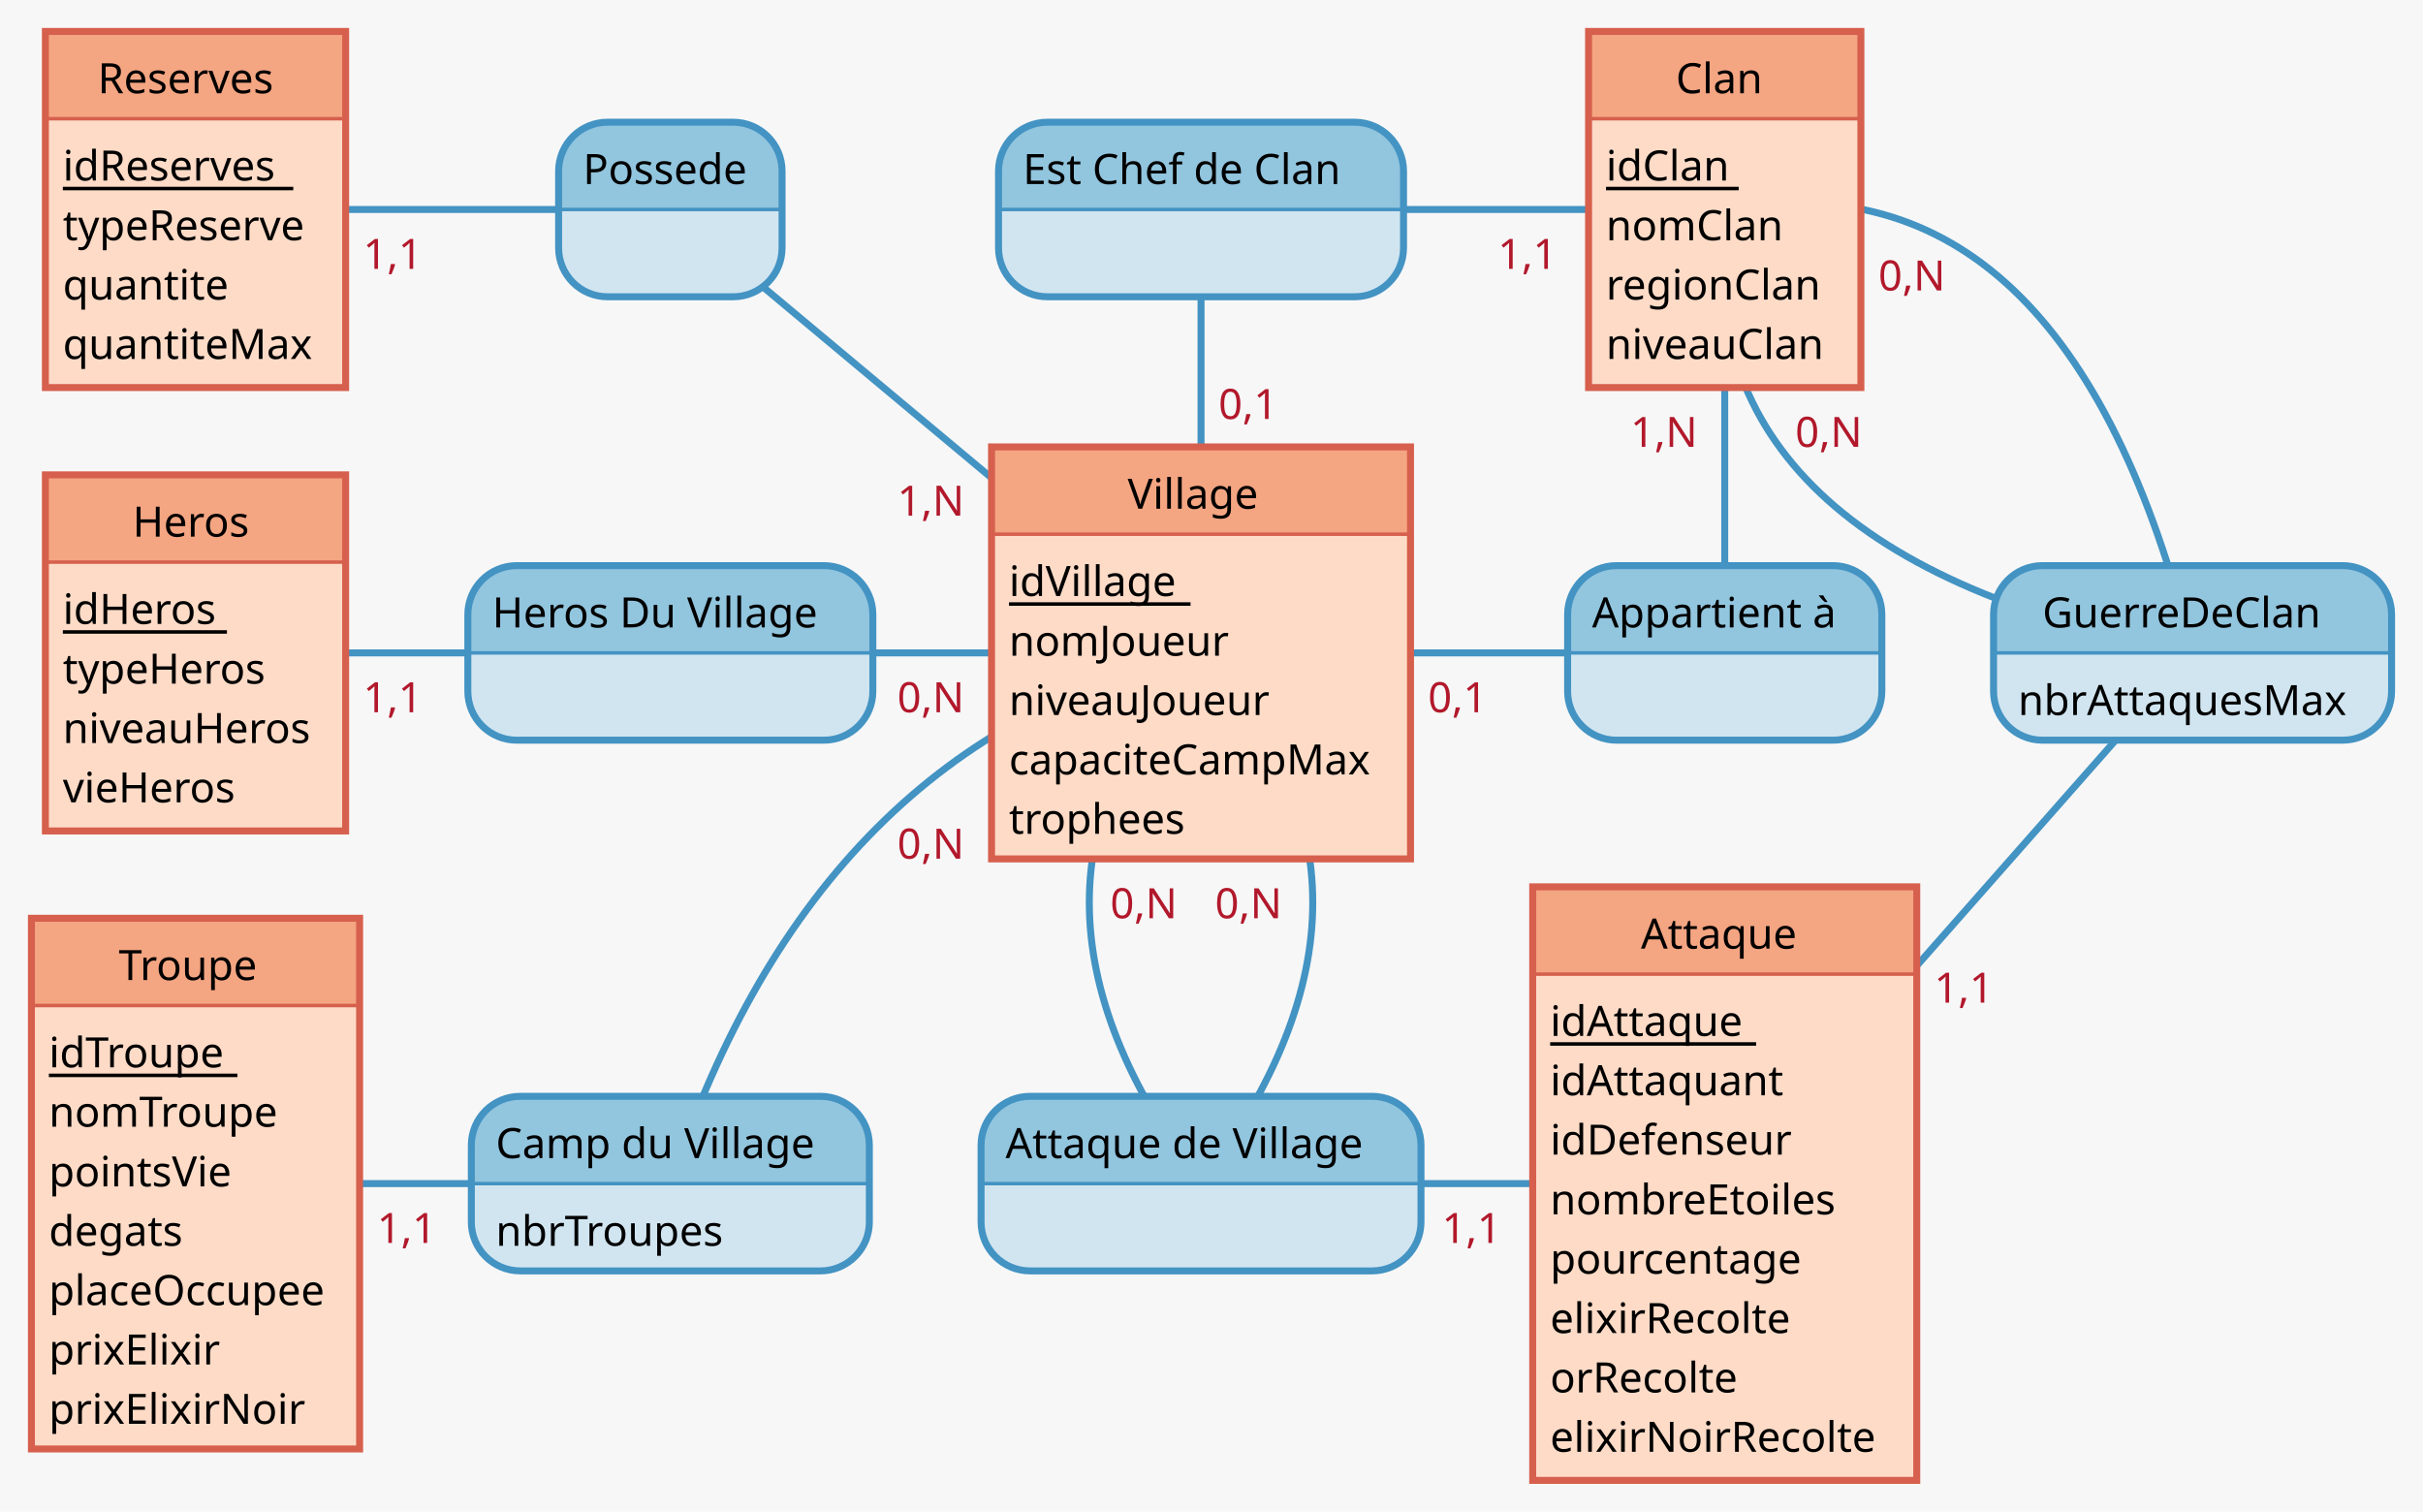
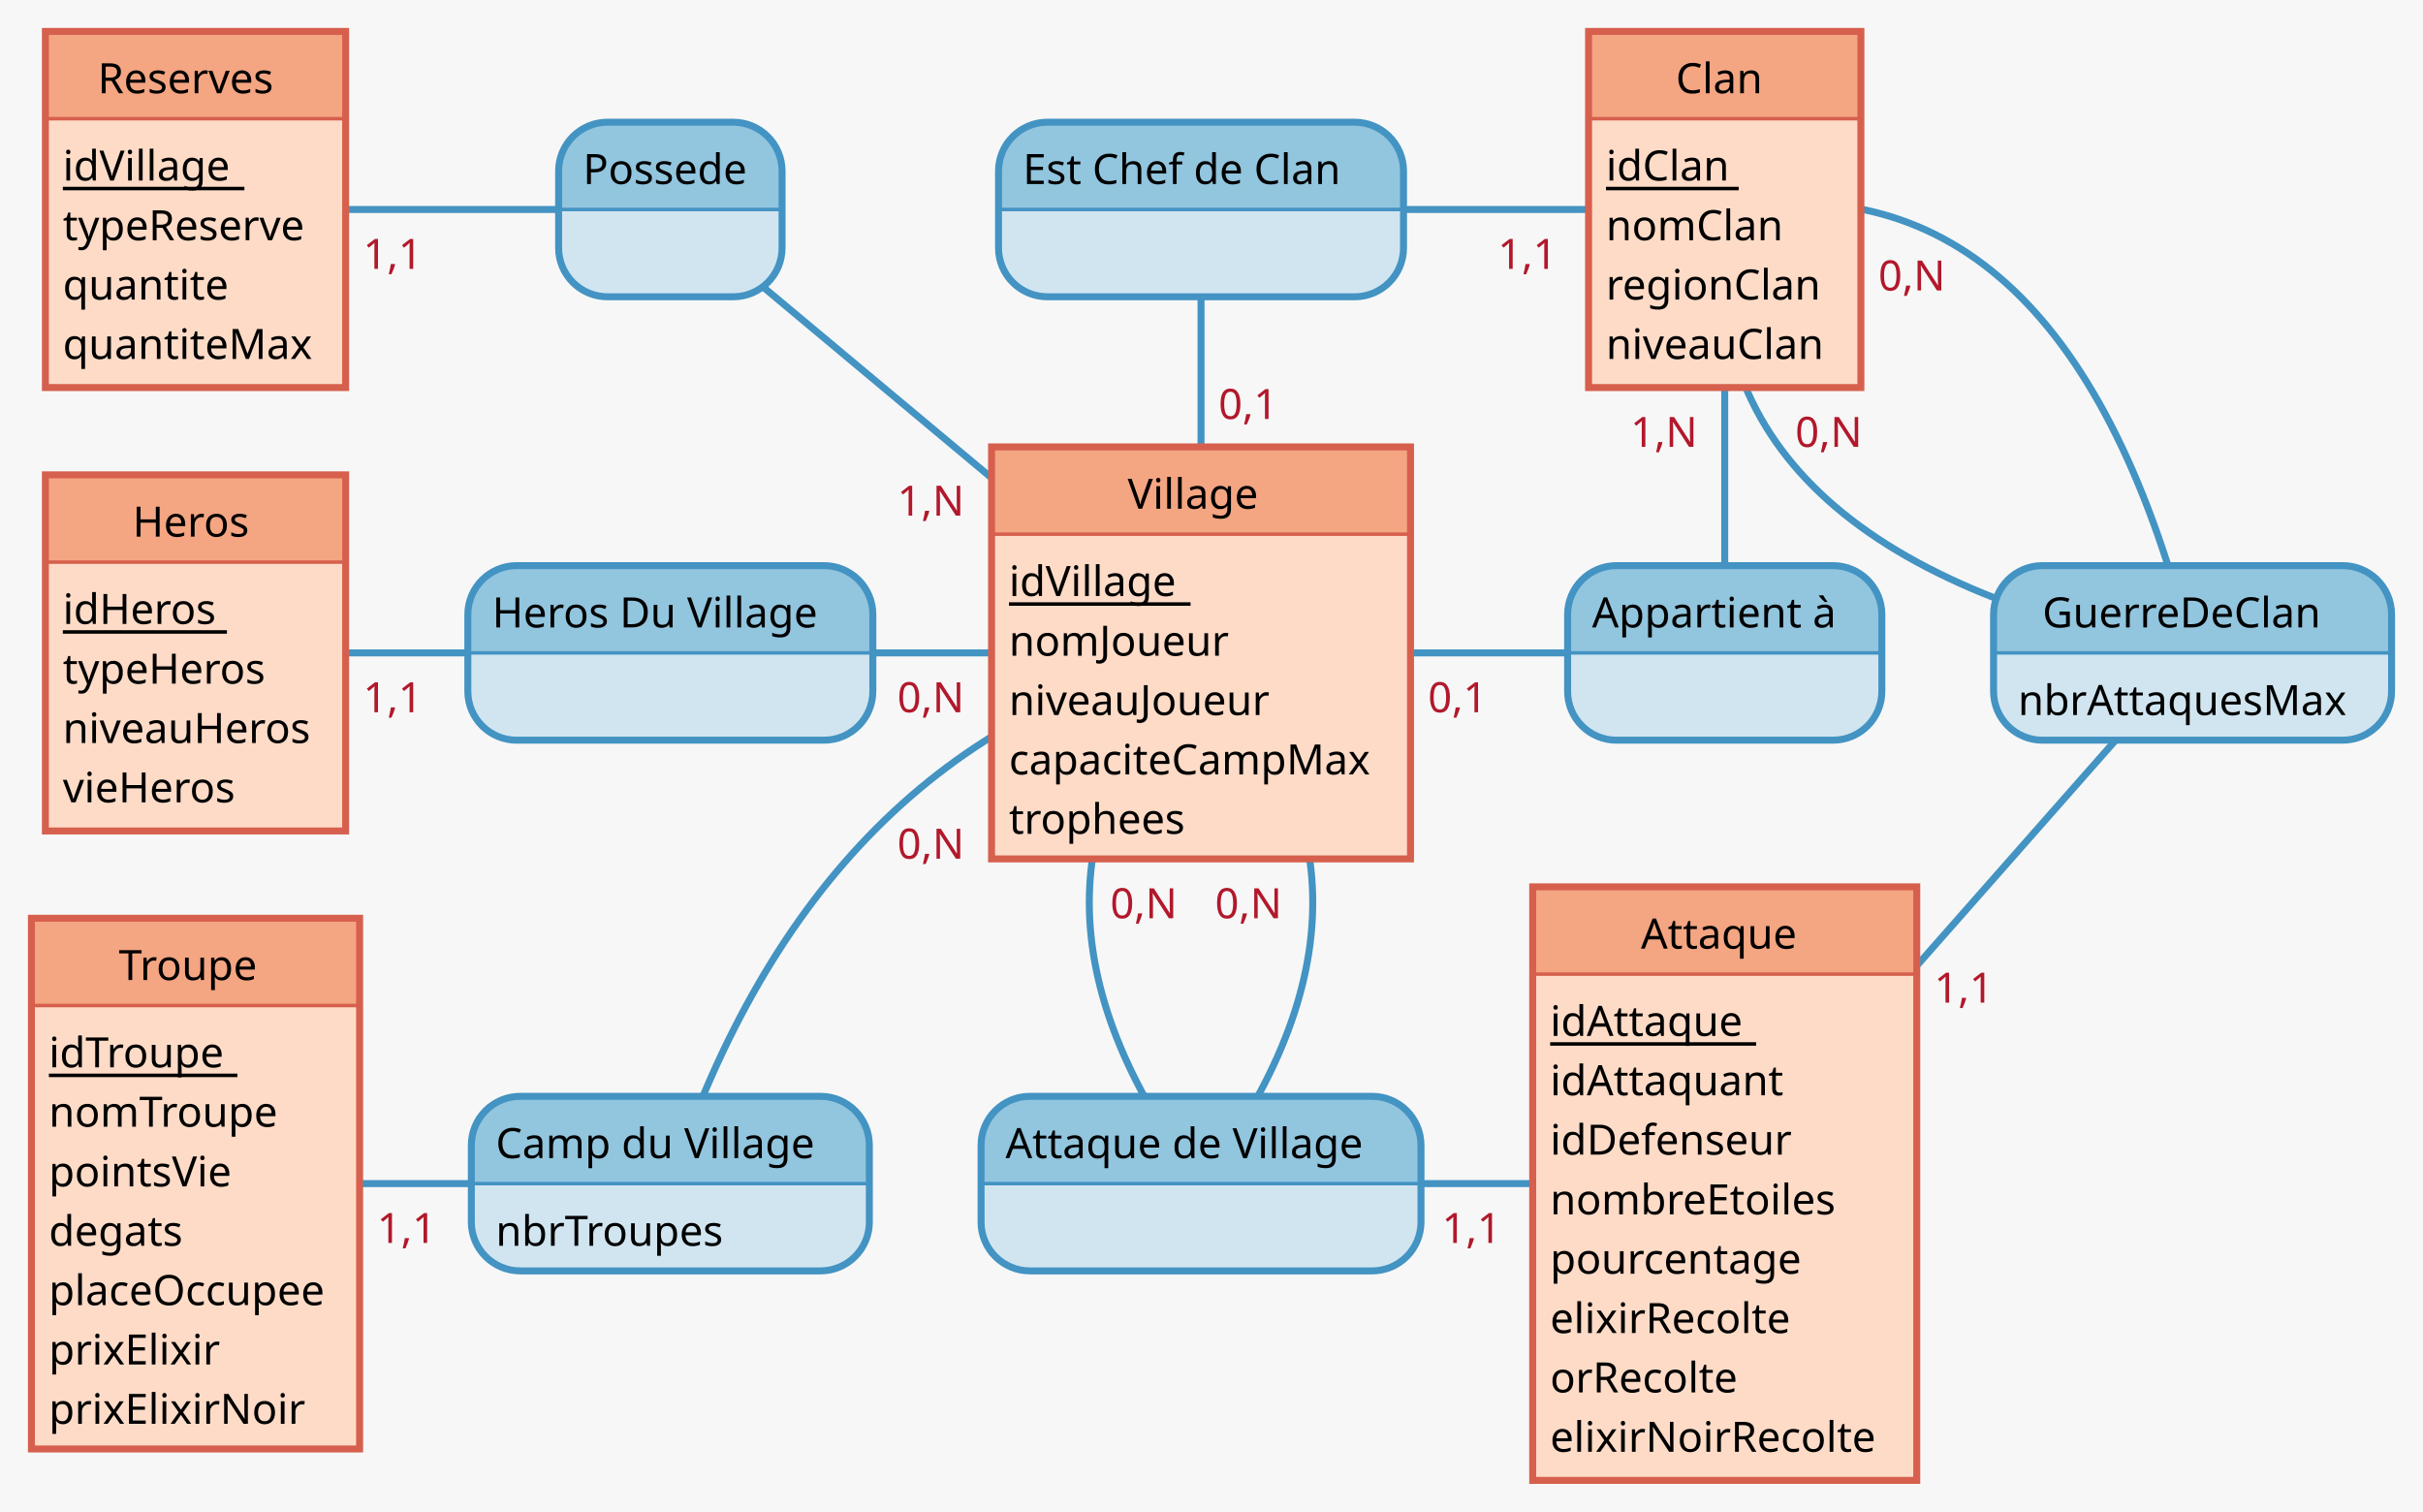
<svg xmlns="http://www.w3.org/2000/svg" width="694" height="433" view_box="0 0 694 433">\n\n<rect id="frame" x="0" y="0" width="694" height="433" fill="#f7f7f7" stroke="none" stroke-width="0" />
  <line x1="344" y1="187" x2="494" y2="187" stroke="#4393c3" stroke-width="2" />
  <text x="409" y="204.0" fill="#b2182b" font-family="Verdana" font-size="12">0,1</text>
  <line x1="494" y1="60" x2="494" y2="187" stroke="#4393c3" stroke-width="2" />
  <text x="467.0" y="128" fill="#b2182b" font-family="Verdana" font-size="12">1,N</text>
  <g id="association-Appartient à">
    <path d="M 525 162 a 14 14 90 0 1 14 14 V 187 h -90 V 176 a 14 14 90 0 1 14 -14" fill="#92c5de" stroke="#92c5de" stroke-width="0" />
    <path d="M 539 187.0 v 11 a 14 14 90 0 1 -14 14 H 463 a 14 14 90 0 1 -14 -14 V 187.0 H 90" fill="#d1e5f0" stroke="#d1e5f0" stroke-width="0" />
    <rect x="449" y="162" width="90" height="50" fill="none" rx="14" stroke="#4393c3" stroke-width="2" />
    <line x1="449" y1="187" x2="539" y2="187" stroke="#4393c3" stroke-width="1" />
    <text x="456" y="179.7" fill="#000000" font-family="Verdana" font-size="12">Appartient à</text>
  </g>
  <line x1="56" y1="60" x2="192" y2="60" stroke="#4393c3" stroke-width="2" />
  <text x="104" y="77.0" fill="#b2182b" font-family="Verdana" font-size="12">1,1</text>
  <line x1="344" y1="187" x2="192" y2="60" stroke="#4393c3" stroke-width="2" />
  <text x="257" y="147.69" fill="#b2182b" font-family="Verdana" font-size="12">1,N</text>
  <g id="association-Possede">
    <path d="M 210 35 a 14 14 90 0 1 14 14 V 60 h -64 V 49 a 14 14 90 0 1 14 -14" fill="#92c5de" stroke="#92c5de" stroke-width="0" />
    <path d="M 224 60.0 v 11 a 14 14 90 0 1 -14 14 H 174 a 14 14 90 0 1 -14 -14 V 60.0 H 64" fill="#d1e5f0" stroke="#d1e5f0" stroke-width="0" />
    <rect x="160" y="35" width="64" height="50" fill="none" rx="14" stroke="#4393c3" stroke-width="2" />
    <line x1="160" y1="60" x2="224" y2="60" stroke="#4393c3" stroke-width="1" />
    <text x="167" y="52.7" fill="#000000" font-family="Verdana" font-size="12">Possede</text>
  </g>
  <line x1="56" y1="339" x2="192" y2="339" stroke="#4393c3" stroke-width="2" />
  <text x="108" y="356.0" fill="#b2182b" font-family="Verdana" font-size="12">1,1</text>
  <path d="M344 187 C 270.833 203.167 220.167 253.833 192 339" fill="none" stroke="#4393c3" stroke-width="2" />
  <text x="257" y="245.929" fill="#b2182b" font-family="Verdana" font-size="12">0,N</text>
  <g id="association-Camp du Village">
    <path d="M 235 314 a 14 14 90 0 1 14 14 V 339 h -114 V 328 a 14 14 90 0 1 14 -14" fill="#92c5de" stroke="#92c5de" stroke-width="0" />
    <path d="M 249 339.0 v 11 a 14 14 90 0 1 -14 14 H 149 a 14 14 90 0 1 -14 -14 V 339.0 H 114" fill="#d1e5f0" stroke="#d1e5f0" stroke-width="0" />
    <rect x="135" y="314" width="114" height="50" fill="none" rx="14" stroke="#4393c3" stroke-width="2" />
    <line x1="135" y1="339" x2="249" y2="339" stroke="#4393c3" stroke-width="1" />
    <text x="142" y="331.7" fill="#000000" font-family="Verdana" font-size="12">Camp du Village</text>
    <text x="142" y="356.8" fill="#000000" font-family="Verdana" font-size="12">nbrTroupes</text>
  </g>
  <line x1="56" y1="187" x2="192" y2="187" stroke="#4393c3" stroke-width="2" />
  <text x="104" y="204.0" fill="#b2182b" font-family="Verdana" font-size="12">1,1</text>
  <line x1="344" y1="187" x2="192" y2="187" stroke="#4393c3" stroke-width="2" />
  <text x="257" y="204.0" fill="#b2182b" font-family="Verdana" font-size="12">0,N</text>
  <g id="association-Heros Du Village">
    <path d="M 236 162 a 14 14 90 0 1 14 14 V 187 h -116 V 176 a 14 14 90 0 1 14 -14" fill="#92c5de" stroke="#92c5de" stroke-width="0" />
    <path d="M 250 187.0 v 11 a 14 14 90 0 1 -14 14 H 148 a 14 14 90 0 1 -14 -14 V 187.0 H 116" fill="#d1e5f0" stroke="#d1e5f0" stroke-width="0" />
    <rect x="134" y="162" width="116" height="50" fill="none" rx="14" stroke="#4393c3" stroke-width="2" />
    <line x1="134" y1="187" x2="250" y2="187" stroke="#4393c3" stroke-width="1" />
    <text x="141" y="179.7" fill="#000000" font-family="Verdana" font-size="12">Heros Du Village</text>
  </g>
  <path d="M344 187 C 386.667 231.667 386.667 282.333 344 339" fill="none" stroke="#4393c3" stroke-width="2" />
  <text x="348.0" y="263" fill="#b2182b" font-family="Verdana" font-size="12">0,N</text>
  <path d="M344 187 C 301.333 231.667 301.333 282.333 344 339" fill="none" stroke="#4393c3" stroke-width="2" />
  <text x="318.0" y="263" fill="#b2182b" font-family="Verdana" font-size="12">0,N</text>
  <line x1="494" y1="339" x2="344" y2="339" stroke="#4393c3" stroke-width="2" />
  <text x="413" y="356.0" fill="#b2182b" font-family="Verdana" font-size="12">1,1</text>
  <g id="association-Attaque de Village">
    <path d="M 393 314 a 14 14 90 0 1 14 14 V 339 h -126 V 328 a 14 14 90 0 1 14 -14" fill="#92c5de" stroke="#92c5de" stroke-width="0" />
    <path d="M 407 339.0 v 11 a 14 14 90 0 1 -14 14 H 295 a 14 14 90 0 1 -14 -14 V 339.0 H 126" fill="#d1e5f0" stroke="#d1e5f0" stroke-width="0" />
    <rect x="281" y="314" width="126" height="50" fill="none" rx="14" stroke="#4393c3" stroke-width="2" />
    <line x1="281" y1="339" x2="407" y2="339" stroke="#4393c3" stroke-width="1" />
    <text x="288" y="331.7" fill="#000000" font-family="Verdana" font-size="12">Attaque de Village</text>
  </g>
  <line x1="344" y1="187" x2="344" y2="60" stroke="#4393c3" stroke-width="2" />
  <text x="349.0" y="120" fill="#b2182b" font-family="Verdana" font-size="12">0,1</text>
  <line x1="494" y1="60" x2="344" y2="60" stroke="#4393c3" stroke-width="2" />
  <text x="429" y="77.0" fill="#b2182b" font-family="Verdana" font-size="12">1,1</text>
  <g id="association-Est Chef de Clan">
    <path d="M 388 35 a 14 14 90 0 1 14 14 V 60 h -116 V 49 a 14 14 90 0 1 14 -14" fill="#92c5de" stroke="#92c5de" stroke-width="0" />
    <path d="M 402 60.0 v 11 a 14 14 90 0 1 -14 14 H 300 a 14 14 90 0 1 -14 -14 V 60.0 H 116" fill="#d1e5f0" stroke="#d1e5f0" stroke-width="0" />
    <rect x="286" y="35" width="116" height="50" fill="none" rx="14" stroke="#4393c3" stroke-width="2" />
    <line x1="286" y1="60" x2="402" y2="60" stroke="#4393c3" stroke-width="1" />
    <text x="293" y="52.7" fill="#000000" font-family="Verdana" font-size="12">Est Chef de Clan</text>
  </g>
  <path d="M494 60 C 559.499 48.306 604.166 90.64 628 187" fill="none" stroke="#4393c3" stroke-width="2" />
  <text x="538" y="83.197" fill="#b2182b" font-family="Verdana" font-size="12">0,N</text>
  <path d="M494 60 C 485.834 126.032 530.501 168.365 628 187" fill="none" stroke="#4393c3" stroke-width="2" />
  <text x="514.197" y="128" fill="#b2182b" font-family="Verdana" font-size="12">0,N</text>
  <line x1="494" y1="339" x2="628" y2="187" stroke="#4393c3" stroke-width="2" />
  <text x="554" y="287.169" fill="#b2182b" font-family="Verdana" font-size="12">1,1</text>
  <g id="association-GuerreDeClan">
    <path d="M 671 162 a 14 14 90 0 1 14 14 V 187 h -114 V 176 a 14 14 90 0 1 14 -14" fill="#92c5de" stroke="#92c5de" stroke-width="0" />
    <path d="M 685 187.0 v 11 a 14 14 90 0 1 -14 14 H 585 a 14 14 90 0 1 -14 -14 V 187.0 H 114" fill="#d1e5f0" stroke="#d1e5f0" stroke-width="0" />
    <rect x="571" y="162" width="114" height="50" fill="none" rx="14" stroke="#4393c3" stroke-width="2" />
    <line x1="571" y1="187" x2="685" y2="187" stroke="#4393c3" stroke-width="1" />
    <text x="585" y="179.7" fill="#000000" font-family="Verdana" font-size="12">GuerreDeClan</text>
    <text x="578" y="204.8" fill="#000000" font-family="Verdana" font-size="12">nbrAttaquesMax</text>
  </g>
  <g id="entity-Clan">
    <g id="frame-Clan">
      <rect x="455" y="9" width="78" height="25" fill="#f4a582" stroke="#f4a582" stroke-width="0" />
      <rect x="455" y="34.0" width="78" height="77" fill="#fddbc7" stroke="#fddbc7" stroke-width="0" />
      <rect x="455" y="9" width="78" height="102" fill="none" stroke="#d6604d" stroke-width="2" />
      <line x1="455" y1="34" x2="533" y2="34" stroke="#d6604d" stroke-width="1" />
    </g>
    <text x="480" y="26.7" fill="#000000" font-family="Verdana" font-size="12">Clan</text>
    <text x="460" y="51.7" fill="#000000" font-family="Verdana" font-size="12">idClan</text>
    <line x1="460" y1="54" x2="498" y2="54" stroke="#000000" stroke-width="1" />
    <text x="460" y="68.8" fill="#000000" font-family="Verdana" font-size="12">nomClan</text>
    <text x="460" y="85.8" fill="#000000" font-family="Verdana" font-size="12">regionClan</text>
    <text x="460" y="102.8" fill="#000000" font-family="Verdana" font-size="12">niveauClan</text>
  </g>
  <g id="entity-Attaque">
    <g id="frame-Attaque">
      <rect x="439" y="254" width="110" height="25" fill="#f4a582" stroke="#f4a582" stroke-width="0" />
      <rect x="439" y="279.0" width="110" height="145" fill="#fddbc7" stroke="#fddbc7" stroke-width="0" />
      <rect x="439" y="254" width="110" height="170" fill="none" stroke="#d6604d" stroke-width="2" />
      <line x1="439" y1="279" x2="549" y2="279" stroke="#d6604d" stroke-width="1" />
    </g>
    <text x="470" y="271.7" fill="#000000" font-family="Verdana" font-size="12">Attaque</text>
    <text x="444" y="296.7" fill="#000000" font-family="Verdana" font-size="12">idAttaque</text>
    <line x1="444" y1="299" x2="503" y2="299" stroke="#000000" stroke-width="1" />
    <text x="444" y="313.7" fill="#000000" font-family="Verdana" font-size="12">idAttaquant</text>
    <text x="444" y="330.7" fill="#000000" font-family="Verdana" font-size="12">idDefenseur</text>
    <text x="444" y="347.8" fill="#000000" font-family="Verdana" font-size="12">nombreEtoiles</text>
    <text x="444" y="364.8" fill="#000000" font-family="Verdana" font-size="12">pourcentage</text>
    <text x="444" y="381.8" fill="#000000" font-family="Verdana" font-size="12">elixirRecolte</text>
    <text x="444" y="398.8" fill="#000000" font-family="Verdana" font-size="12">orRecolte</text>
    <text x="444" y="415.8" fill="#000000" font-family="Verdana" font-size="12">elixirNoirRecolte</text>
  </g>
  <g id="entity-Reserves">
    <g id="frame-Reserves">
      <rect x="13" y="9" width="86" height="25" fill="#f4a582" stroke="#f4a582" stroke-width="0" />
      <rect x="13" y="34.0" width="86" height="77" fill="#fddbc7" stroke="#fddbc7" stroke-width="0" />
      <rect x="13" y="9" width="86" height="102" fill="none" stroke="#d6604d" stroke-width="2" />
      <line x1="13" y1="34" x2="99" y2="34" stroke="#d6604d" stroke-width="1" />
    </g>
    <text x="28" y="26.7" fill="#000000" font-family="Verdana" font-size="12">Reserves</text>
-     <text x="18" y="51.7" fill="#000000" font-family="Verdana" font-size="12">idReserves</text>
-     <line x1="18" y1="54" x2="84" y2="54" stroke="#000000" stroke-width="1" />
+     <text x="18" y="51.7" fill="#000000" font-family="Verdana" font-size="12">idVillage</text>
+     <line x1="18" y1="54" x2="70" y2="54" stroke="#000000" stroke-width="1" />
    <text x="18" y="68.8" fill="#000000" font-family="Verdana" font-size="12">typeReserve</text>
    <text x="18" y="85.8" fill="#000000" font-family="Verdana" font-size="12">quantite</text>
    <text x="18" y="102.8" fill="#000000" font-family="Verdana" font-size="12">quantiteMax</text>
  </g>
  <g id="entity-Heros">
    <g id="frame-Heros">
      <rect x="13" y="136" width="86" height="25" fill="#f4a582" stroke="#f4a582" stroke-width="0" />
      <rect x="13" y="161.0" width="86" height="77" fill="#fddbc7" stroke="#fddbc7" stroke-width="0" />
      <rect x="13" y="136" width="86" height="102" fill="none" stroke="#d6604d" stroke-width="2" />
      <line x1="13" y1="161" x2="99" y2="161" stroke="#d6604d" stroke-width="1" />
    </g>
    <text x="38" y="153.7" fill="#000000" font-family="Verdana" font-size="12">Heros</text>
    <text x="18" y="178.7" fill="#000000" font-family="Verdana" font-size="12">idHeros</text>
    <line x1="18" y1="181" x2="65" y2="181" stroke="#000000" stroke-width="1" />
    <text x="18" y="195.8" fill="#000000" font-family="Verdana" font-size="12">typeHeros</text>
    <text x="18" y="212.8" fill="#000000" font-family="Verdana" font-size="12">niveauHeros</text>
    <text x="18" y="229.8" fill="#000000" font-family="Verdana" font-size="12">vieHeros</text>
  </g>
  <g id="entity-Village">
    <g id="frame-Village">
      <rect x="284" y="128" width="120" height="25" fill="#f4a582" stroke="#f4a582" stroke-width="0" />
      <rect x="284" y="153.0" width="120" height="93" fill="#fddbc7" stroke="#fddbc7" stroke-width="0" />
      <rect x="284" y="128" width="120" height="118" fill="none" stroke="#d6604d" stroke-width="2" />
      <line x1="284" y1="153" x2="404" y2="153" stroke="#d6604d" stroke-width="1" />
    </g>
    <text x="323" y="145.7" fill="#000000" font-family="Verdana" font-size="12">Village</text>
    <text x="289" y="170.7" fill="#000000" font-family="Verdana" font-size="12">idVillage</text>
    <line x1="289" y1="173" x2="341" y2="173" stroke="#000000" stroke-width="1" />
    <text x="289" y="187.8" fill="#000000" font-family="Verdana" font-size="12">nomJoueur</text>
    <text x="289" y="204.8" fill="#000000" font-family="Verdana" font-size="12">niveauJoueur</text>
    <text x="289" y="221.8" fill="#000000" font-family="Verdana" font-size="12">capaciteCampMax</text>
    <text x="289" y="238.8" fill="#000000" font-family="Verdana" font-size="12">trophees</text>
  </g>
  <g id="entity-Troupe">
    <g id="frame-Troupe">
      <rect x="9" y="263" width="94" height="25" fill="#f4a582" stroke="#f4a582" stroke-width="0" />
      <rect x="9" y="288.0" width="94" height="127" fill="#fddbc7" stroke="#fddbc7" stroke-width="0" />
      <rect x="9" y="263" width="94" height="152" fill="none" stroke="#d6604d" stroke-width="2" />
      <line x1="9" y1="288" x2="103" y2="288" stroke="#d6604d" stroke-width="1" />
    </g>
    <text x="34" y="280.7" fill="#000000" font-family="Verdana" font-size="12">Troupe</text>
    <text x="14" y="305.7" fill="#000000" font-family="Verdana" font-size="12">idTroupe</text>
    <line x1="14" y1="308" x2="68" y2="308" stroke="#000000" stroke-width="1" />
    <text x="14" y="322.7" fill="#000000" font-family="Verdana" font-size="12">nomTroupe</text>
    <text x="14" y="339.8" fill="#000000" font-family="Verdana" font-size="12">pointsVie</text>
    <text x="14" y="356.8" fill="#000000" font-family="Verdana" font-size="12">degats</text>
    <text x="14" y="373.8" fill="#000000" font-family="Verdana" font-size="12">placeOccupee</text>
    <text x="14" y="390.8" fill="#000000" font-family="Verdana" font-size="12">prixElixir</text>
    <text x="14" y="407.8" fill="#000000" font-family="Verdana" font-size="12">prixElixirNoir</text>
  </g>
</svg>
